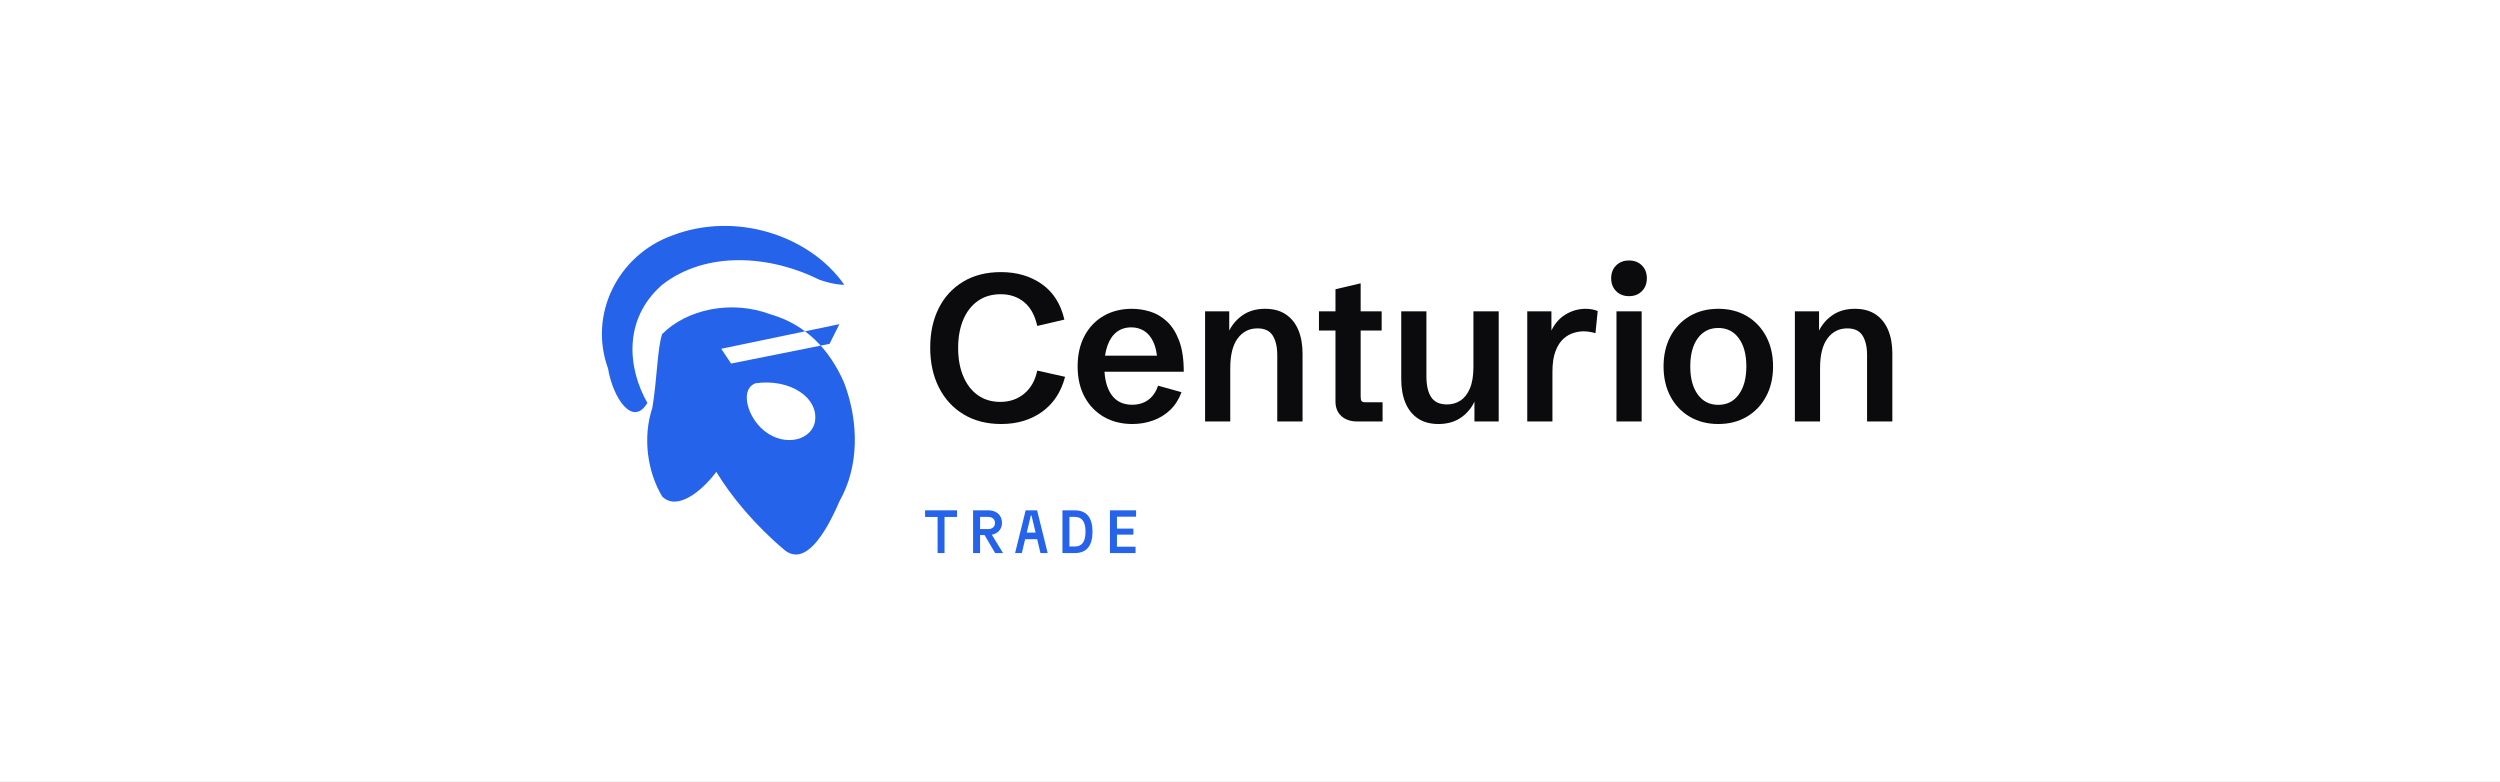
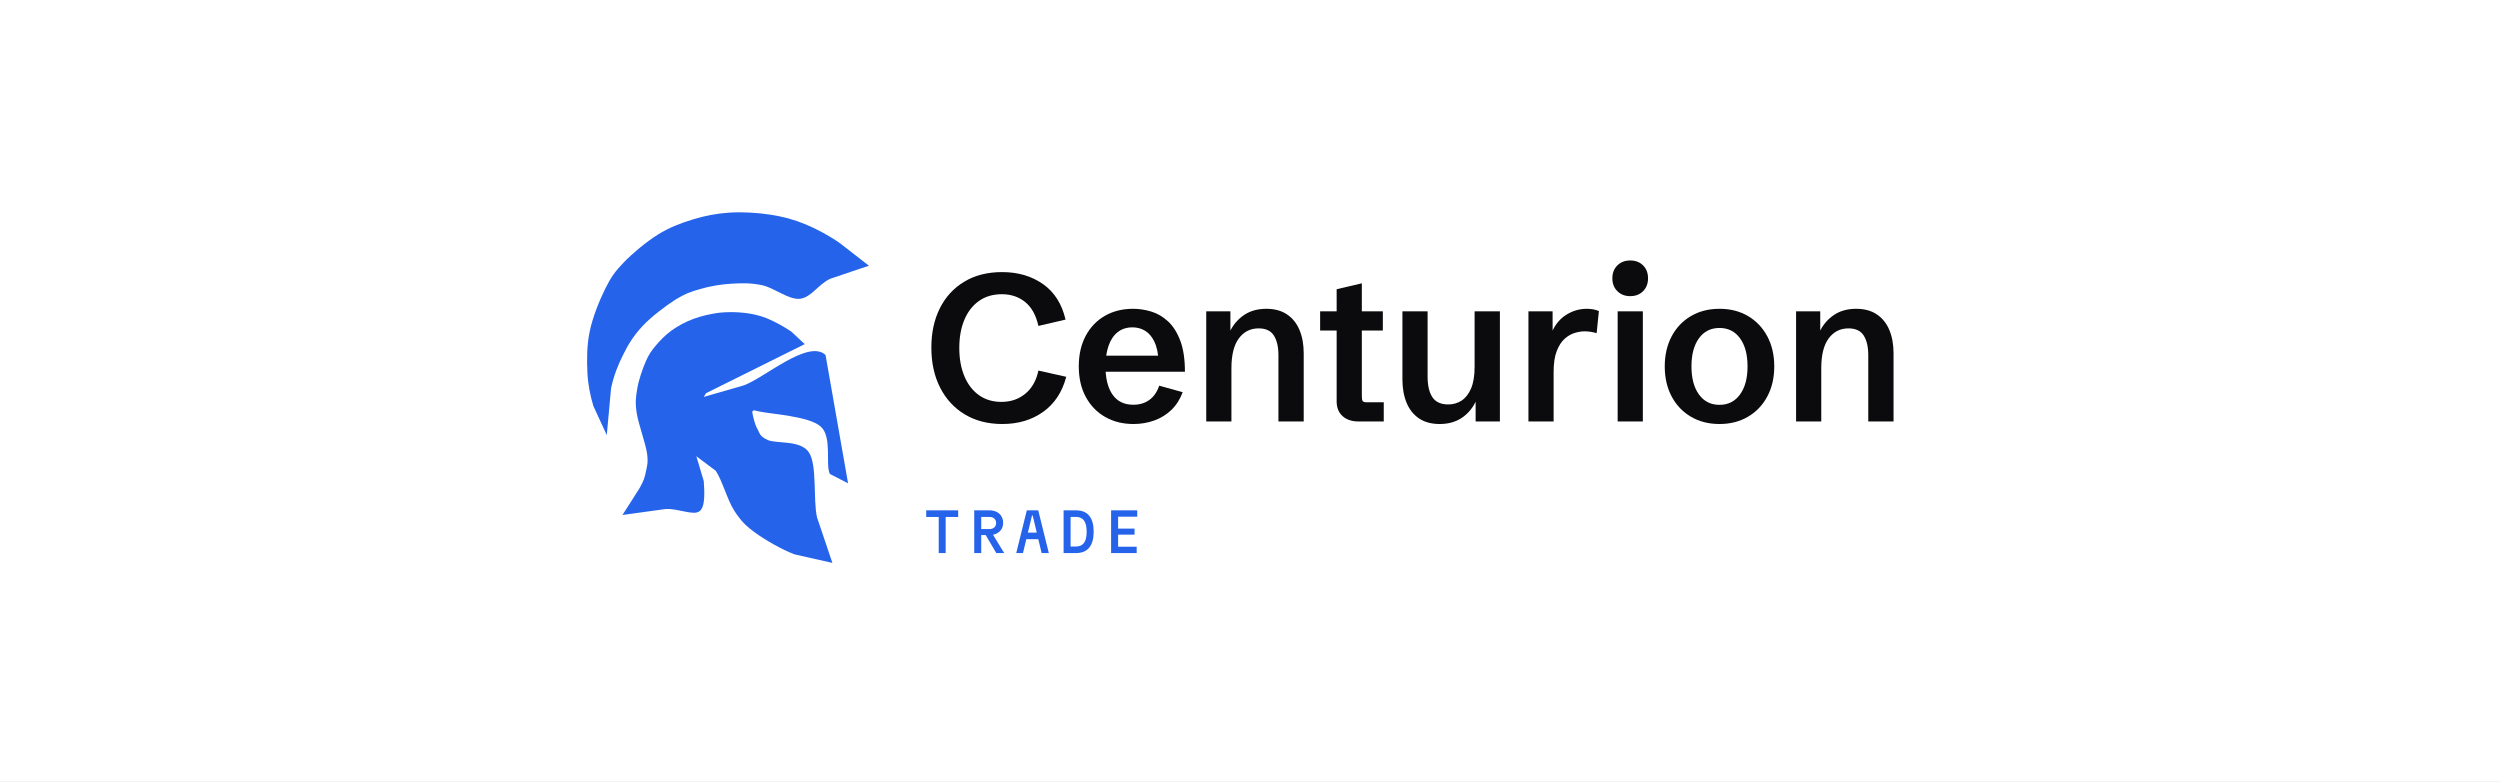
<svg xmlns="http://www.w3.org/2000/svg" width="1280" height="400" viewBox="0 0 1280 400" role="img" aria-label="Centurion Trade">
  <rect width="1280" height="400" fill="#FFFFFF" />
-   <svg x="298.7" y="108.0" width="682.5" height="184.0" viewBox="0 0 549 148">
-     <svg x="0" y="0" width="117.6" height="148" viewBox="0 0 116 146">
-       <path fill="#2563EB" fill-rule="evenodd" d="M106 30C92 10 62 0 36 10C14 18 2 42 10 64C12 76 20 88 26 78C18 64 16 44 32 30C50 16 76 18 96 28C102 30 105 30 106 30Z" />
-       <path fill="#2563EB" fill-rule="evenodd" d="M32 50C42 40 60 36 76 42C90 46 100 56 106 70C112 86 112 104 104 118C98 132 90 144 82 138C70 128 60 116 54 106C48 114 38 122 32 116C26 106 24 92 28 80C30 68 30 56 32 50ZM56 56L104 46L100 54L60 62ZM70 70C84 68 96 76 94 86C92 94 80 96 72 88C66 82 64 72 70 70Z" />
+   <svg x="299.4" y="108.0" width="681.3" height="184.0" viewBox="0 0 548 148">
+     <svg x="0" y="0" width="117.5" height="148" viewBox="0 0 100 126">
+       <path fill="#2563EB" fill-rule="evenodd" d="M50.6 0.6C55.1 0.3 60.5 0.6 65.0 1.3C69.5 2.0 73.3 3.0 77.4 4.7C81.5 6.4 86.1 8.9 89.7 11.5L99.6 19.2L86.0 23.8C81.8 25.8 79.3 30.4 75.4 30.8C71.5 31.2 66.4 27.0 62.4 26.1C58.4 25.2 55.2 25.3 51.5 25.5C47.8 25.7 43.7 26.4 40.4 27.4C37.1 28.3 35.0 29.1 31.6 31.2C28.2 33.4 23.3 37.1 20.3 40.3C17.3 43.5 15.3 46.6 13.5 50.3C11.7 53.9 10.2 57.5 9.2 62.2L7.7 78.6L3.0 68.4C1.9 64.7 1.1 60.9 0.9 56.5C0.7 52.1 0.7 47.1 1.7 42.3C2.7 37.4 5.1 31.4 7.1 27.4C9.1 23.3 10.6 21.2 13.7 18.0C16.8 14.8 21.6 10.8 25.6 8.3C29.6 5.8 33.6 4.3 37.8 3.0C42.0 1.7 46.1 0.9 50.6 0.6Z" />
+       <path fill="#2563EB" fill-rule="evenodd" d="M47.0 35.7C49.9 35.4 52.8 35.4 55.6 35.7C58.4 36.0 60.9 36.5 63.7 37.6C66.5 38.7 70.2 40.8 72.4 42.3L77.1 46.7L42.5 63.9L41.7 65.2L55.6 61.2C62.7 58.8 78.3 44.8 84.4 50.5L92.3 95.5L85.9 92.2C84.3 88.9 86.8 79.2 82.7 75.6C78.6 71.9 65.0 71.2 61.1 70.3C57.2 69.4 59.6 70.0 59.2 70.1C58.8 70.2 58.6 70.0 58.8 71.1C59.0 72.1 59.6 74.9 60.5 76.4C61.4 77.9 61.1 78.9 64.1 80.3C67.1 81.7 75.7 80.2 78.6 84.7C81.5 89.2 80.0 101.0 81.4 107.4L86.8 123.4L73.5 120.4C69.0 118.7 63.5 115.5 60.0 113.0C56.5 110.5 54.8 108.8 52.4 105.1C50.0 101.4 48.1 94.3 45.9 91.1L39.1 86.0L41.7 94.7C41.9 97.9 42.4 103.7 40.2 105.3C38.0 106.9 32.9 104.3 28.4 104.5L13.2 106.6L19.2 97.2C20.6 94.7 21.0 93.5 21.4 91.5C21.8 89.5 22.3 88.3 21.8 84.9C21.3 81.5 18.8 74.7 18.2 70.9C17.6 67.1 17.9 65.2 18.4 62.2C18.9 59.2 20.3 55.2 21.4 52.7C22.5 50.2 23.3 49.1 24.8 47.3C26.3 45.5 28.1 43.6 30.3 42.0C32.5 40.4 35.4 38.8 38.2 37.8C41.0 36.8 44.1 36.1 47.0 35.7Z" />
    </svg>
-     <g fill="#0B0B0D" transform="translate(139.6 86.7)">
+     <g fill="#0B0B0D" transform="translate(139.5 86.7)">
      <path d="M773 -25Q562 -25 405.5 69.0Q249 163 163.0 332.0Q77 501 77 725Q77 944 160.5 1110.5Q244 1277 400.0 1371.0Q556 1465 771 1465Q1005 1465 1172.5 1347.0Q1340 1229 1393 999L1127 937Q1092 1094 997.5 1171.0Q903 1248 769 1248Q637 1248 543.5 1181.5Q450 1115 400.5 996.5Q351 878 351 721Q351 562 401.5 442.5Q452 323 544.5 257.5Q637 192 764 192Q902 192 999.0 272.5Q1096 353 1127 499L1400 438Q1341 214 1174.0 94.5Q1007 -25 773 -25Z" transform="translate(0.00 0) scale(0.04199 -0.04199)" />
      <path d="M621 -25Q464 -25 343.0 44.0Q222 113 153.0 240.0Q84 367 84 540Q84 713 152.0 840.0Q220 967 340.0 1036.0Q460 1105 617 1105Q705 1105 794.5 1078.0Q884 1051 958.5 982.5Q1033 914 1079.0 793.5Q1125 673 1125 488H243V645H905L867 588Q861 709 825.5 782.5Q790 856 734.5 889.5Q679 923 611 923Q525 923 466.0 876.5Q407 830 376.5 743.5Q346 657 346 539Q346 363 415.0 263.5Q484 164 619 164Q711 164 776.0 211.0Q841 258 873 351L1103 287Q1064 182 992.0 113.0Q920 44 824.0 9.5Q728 -25 621 -25Z" transform="translate(60.42 0) scale(0.04199 -0.04199)" />
      <path d="M150 0V1080H387V833L380 877Q427 979 518.0 1042.0Q609 1105 739 1105Q860 1105 941.5 1050.5Q1023 996 1064.5 897.5Q1106 799 1106 667V0H858V650Q858 772 813.5 842.5Q769 913 664 913Q543 913 470.0 815.0Q397 717 397 522V0Z" transform="translate(110.14 0) scale(0.04199 -0.04199)" />
      <path d="M427 0Q329 0 271.0 52.5Q213 105 213 197V892H51V1080H213V1297L460 1355V1080H666V892H460V244Q460 210 469.5 199.0Q479 188 510 188H675V0Z" transform="translate(161.20 0) scale(0.04199 -0.04199)" />
      <path d="M495 -25Q375 -25 293.5 29.5Q212 84 171.0 183.0Q130 282 130 413V1080H377V440Q377 309 424.0 238.0Q471 167 580 167Q652 167 710.0 204.5Q768 242 803.0 323.0Q838 404 838 535V1080H1086V0H848V254L855 209Q809 103 717.5 39.0Q626 -25 495 -25Z" transform="translate(191.77 0) scale(0.04199 -0.04199)" />
      <path d="M150 0V1080H387V842L378 872Q428 989 522.0 1047.0Q616 1105 722 1105Q752 1105 782.5 1100.0Q813 1095 841 1083L819 866Q758 884 700 884Q657 884 604.5 868.5Q552 853 505.0 811.0Q458 769 427.5 690.5Q397 612 397 487V0Z" transform="translate(242.83 0) scale(0.04199 -0.04199)" />
      <path d="M151 0V1080H398V0ZM274 1229Q197 1229 148.0 1278.0Q99 1327 99 1404Q99 1482 148.0 1530.5Q197 1579 274 1579Q352 1579 400.5 1530.5Q449 1482 449 1404Q449 1327 400.5 1278.0Q352 1229 274 1229Z" transform="translate(279.53 0) scale(0.04199 -0.04199)" />
      <path d="M620 -25Q461 -25 339.5 46.5Q218 118 150.5 245.5Q83 373 83 540Q83 707 150.5 834.5Q218 962 339.5 1033.5Q461 1105 620 1105Q779 1105 900.0 1033.5Q1021 962 1089.0 834.5Q1157 707 1157 540Q1157 373 1089.0 245.5Q1021 118 899.5 46.5Q778 -25 620 -25ZM620 163Q747 163 821.0 264.5Q895 366 895 540Q895 715 821.0 816.0Q747 917 620 917Q492 917 418.5 816.0Q345 715 345 540Q345 366 418.5 264.5Q492 163 620 163Z" transform="translate(301.78 0) scale(0.04199 -0.04199)" />
      <path d="M150 0V1080H387V833L380 877Q427 979 518.0 1042.0Q609 1105 739 1105Q860 1105 941.5 1050.5Q1023 996 1064.5 897.5Q1106 799 1106 667V0H858V650Q858 772 813.5 842.5Q769 913 664 913Q543 913 470.0 815.0Q397 717 397 522V0Z" transform="translate(353.05 0) scale(0.04199 -0.04199)" />
    </g>
-     <g fill="#2563EB" transform="translate(139.6 140.9)">
+     <g fill="#2563EB" transform="translate(139.5 140.9)">
      <path d="M285 0V676H51V800H649V676H415V0Z" transform="translate(0.00 0) scale(0.022 -0.022)" />
      <path d="M104 0V800H387Q465 800 523.0 771.0Q581 742 613.0 689.0Q645 636 645 563Q645 496 612.5 445.0Q580 394 522.0 365.5Q464 337 387 337H235V0ZM517 0 306 359H446L665 0ZM235 449H387Q445 449 479.5 480.0Q514 511 514 563Q514 615 479.5 646.0Q445 677 387 677H235Z" transform="translate(18.60 0) scale(0.022 -0.022)" />
      <path d="M45 0 243 800H457L655 0H520L353 703H340L171 0ZM172 260V383H528V260Z" transform="translate(37.20 0) scale(0.022 -0.022)" />
      <path d="M86 0V800H318Q482 800 565.5 699.0Q649 598 649 400Q649 202 565.5 101.0Q482 0 318 0ZM217 123H318Q419 123 468.5 191.5Q518 260 518 400Q518 541 468.5 609.0Q419 677 318 677H217Z" transform="translate(55.80 0) scale(0.022 -0.022)" />
      <path d="M130 0V800H619V681H261V458H569V345H261V119H609V0Z" transform="translate(74.40 0) scale(0.022 -0.022)" />
    </g>
  </svg>
</svg>
